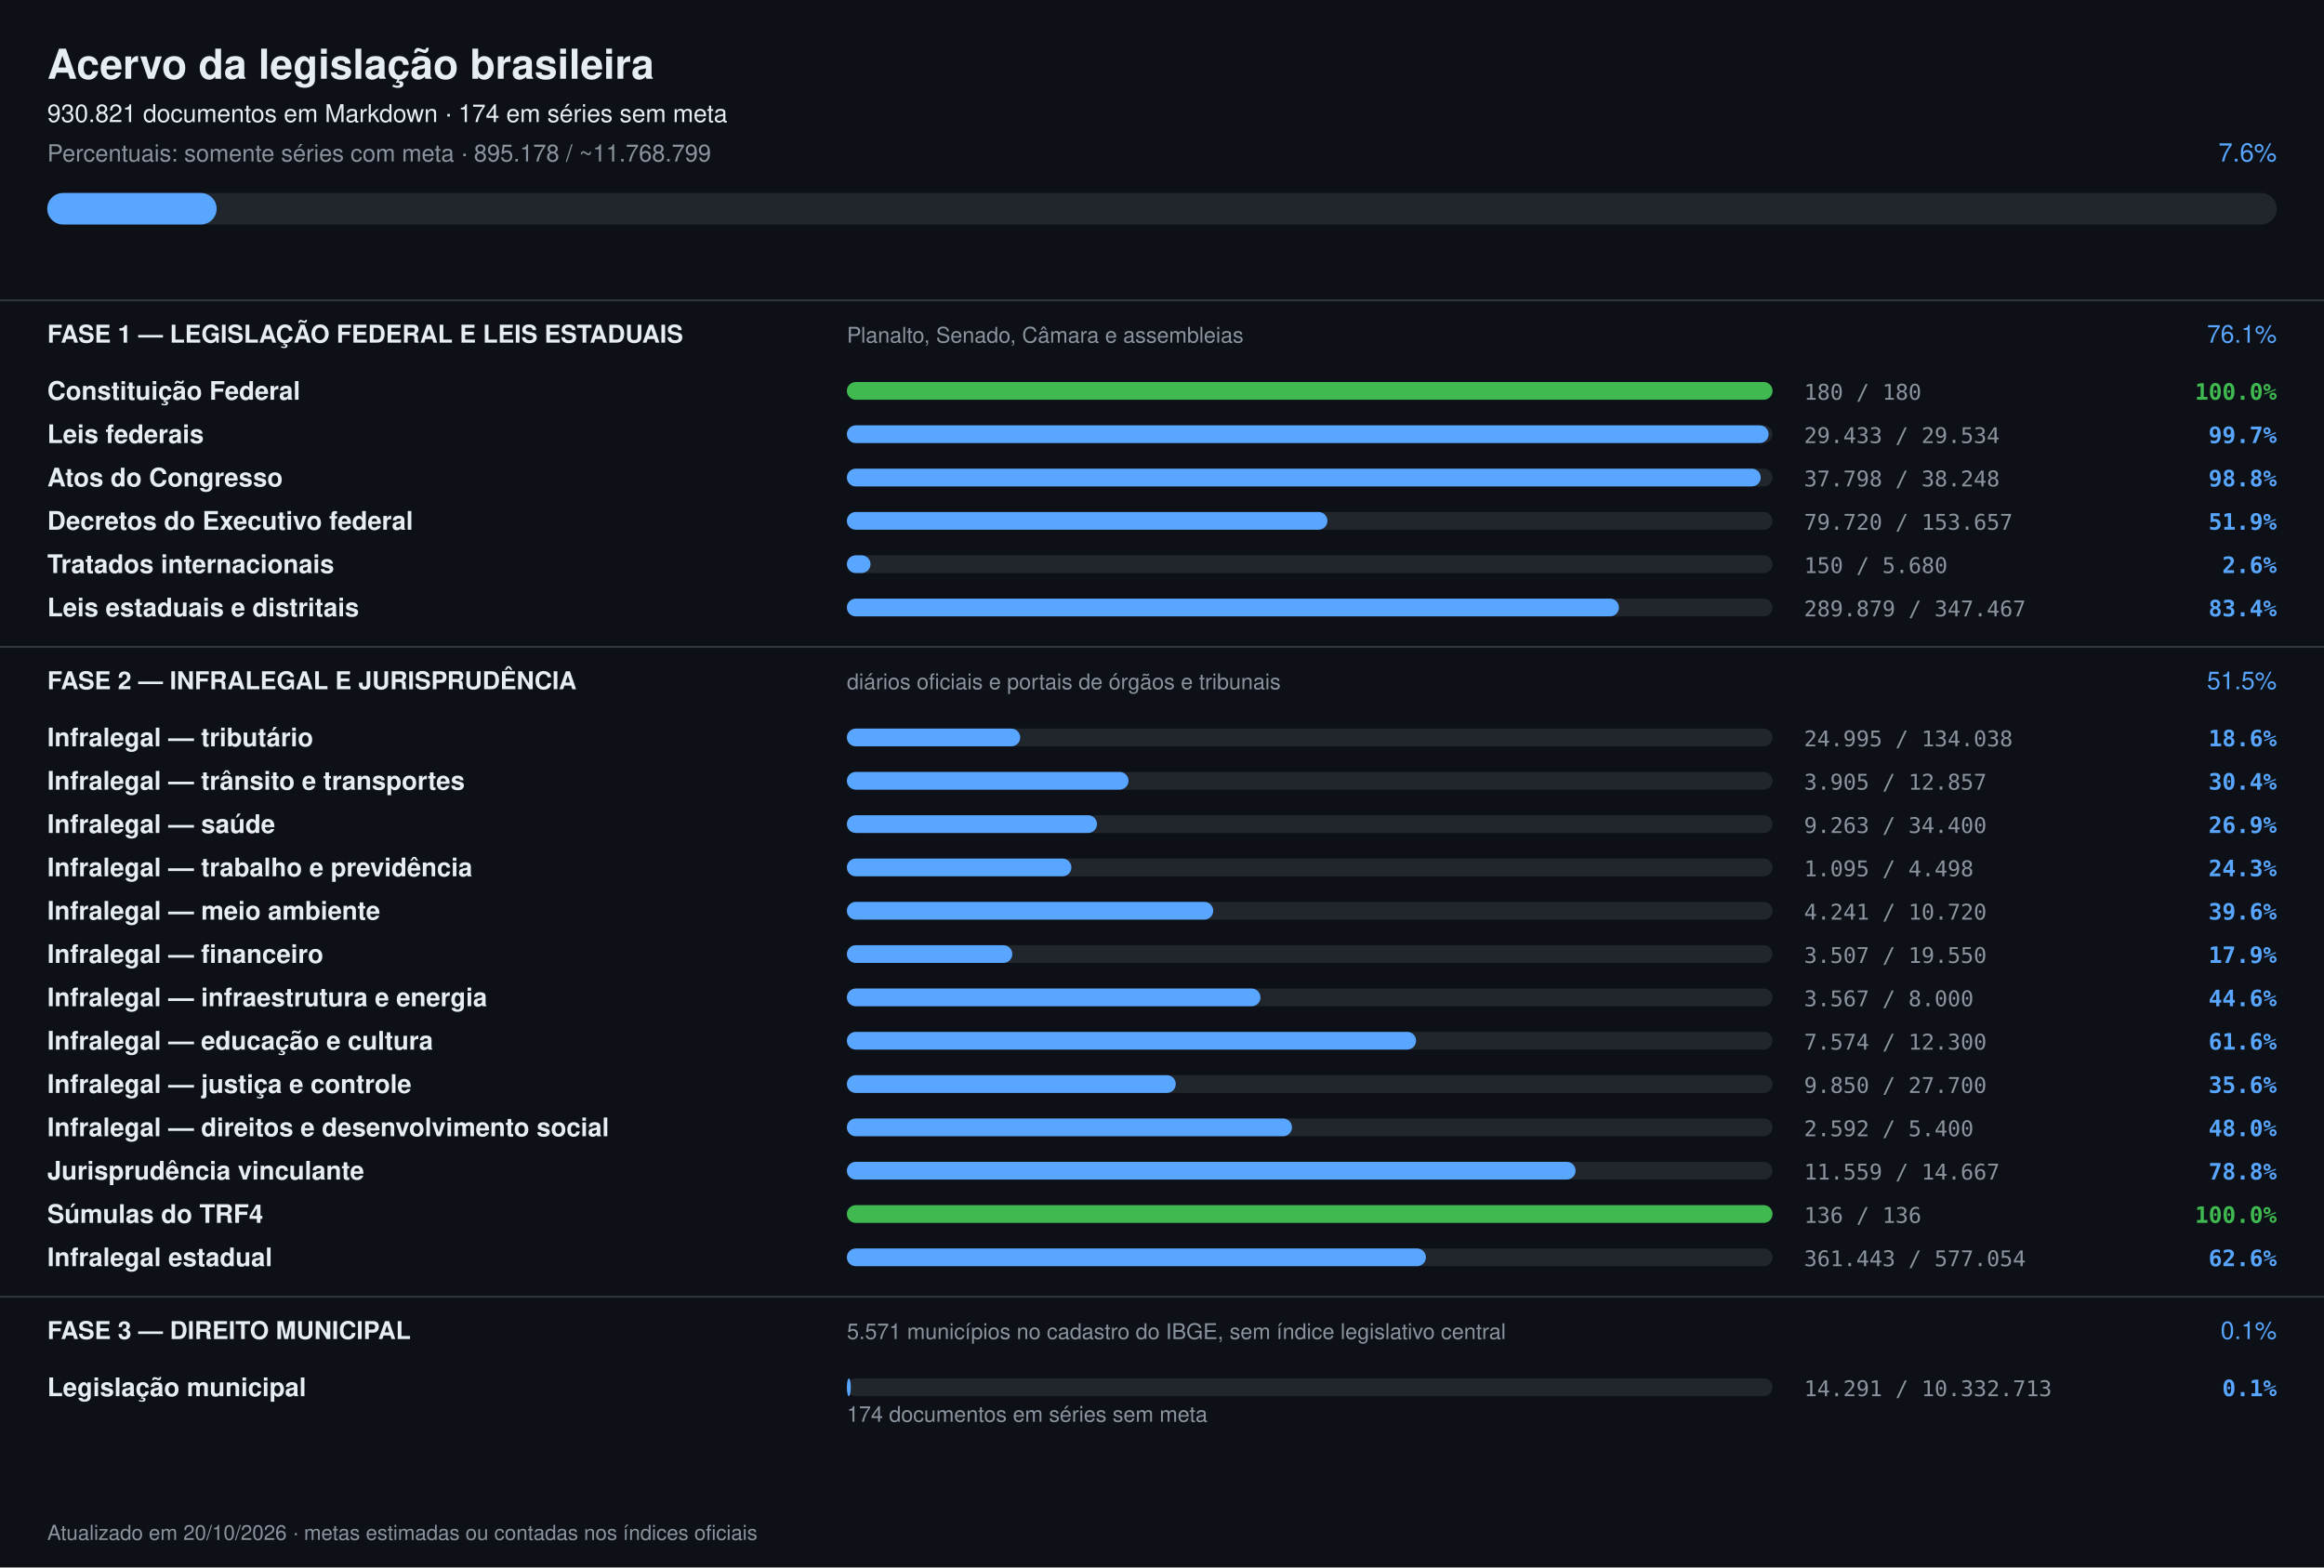
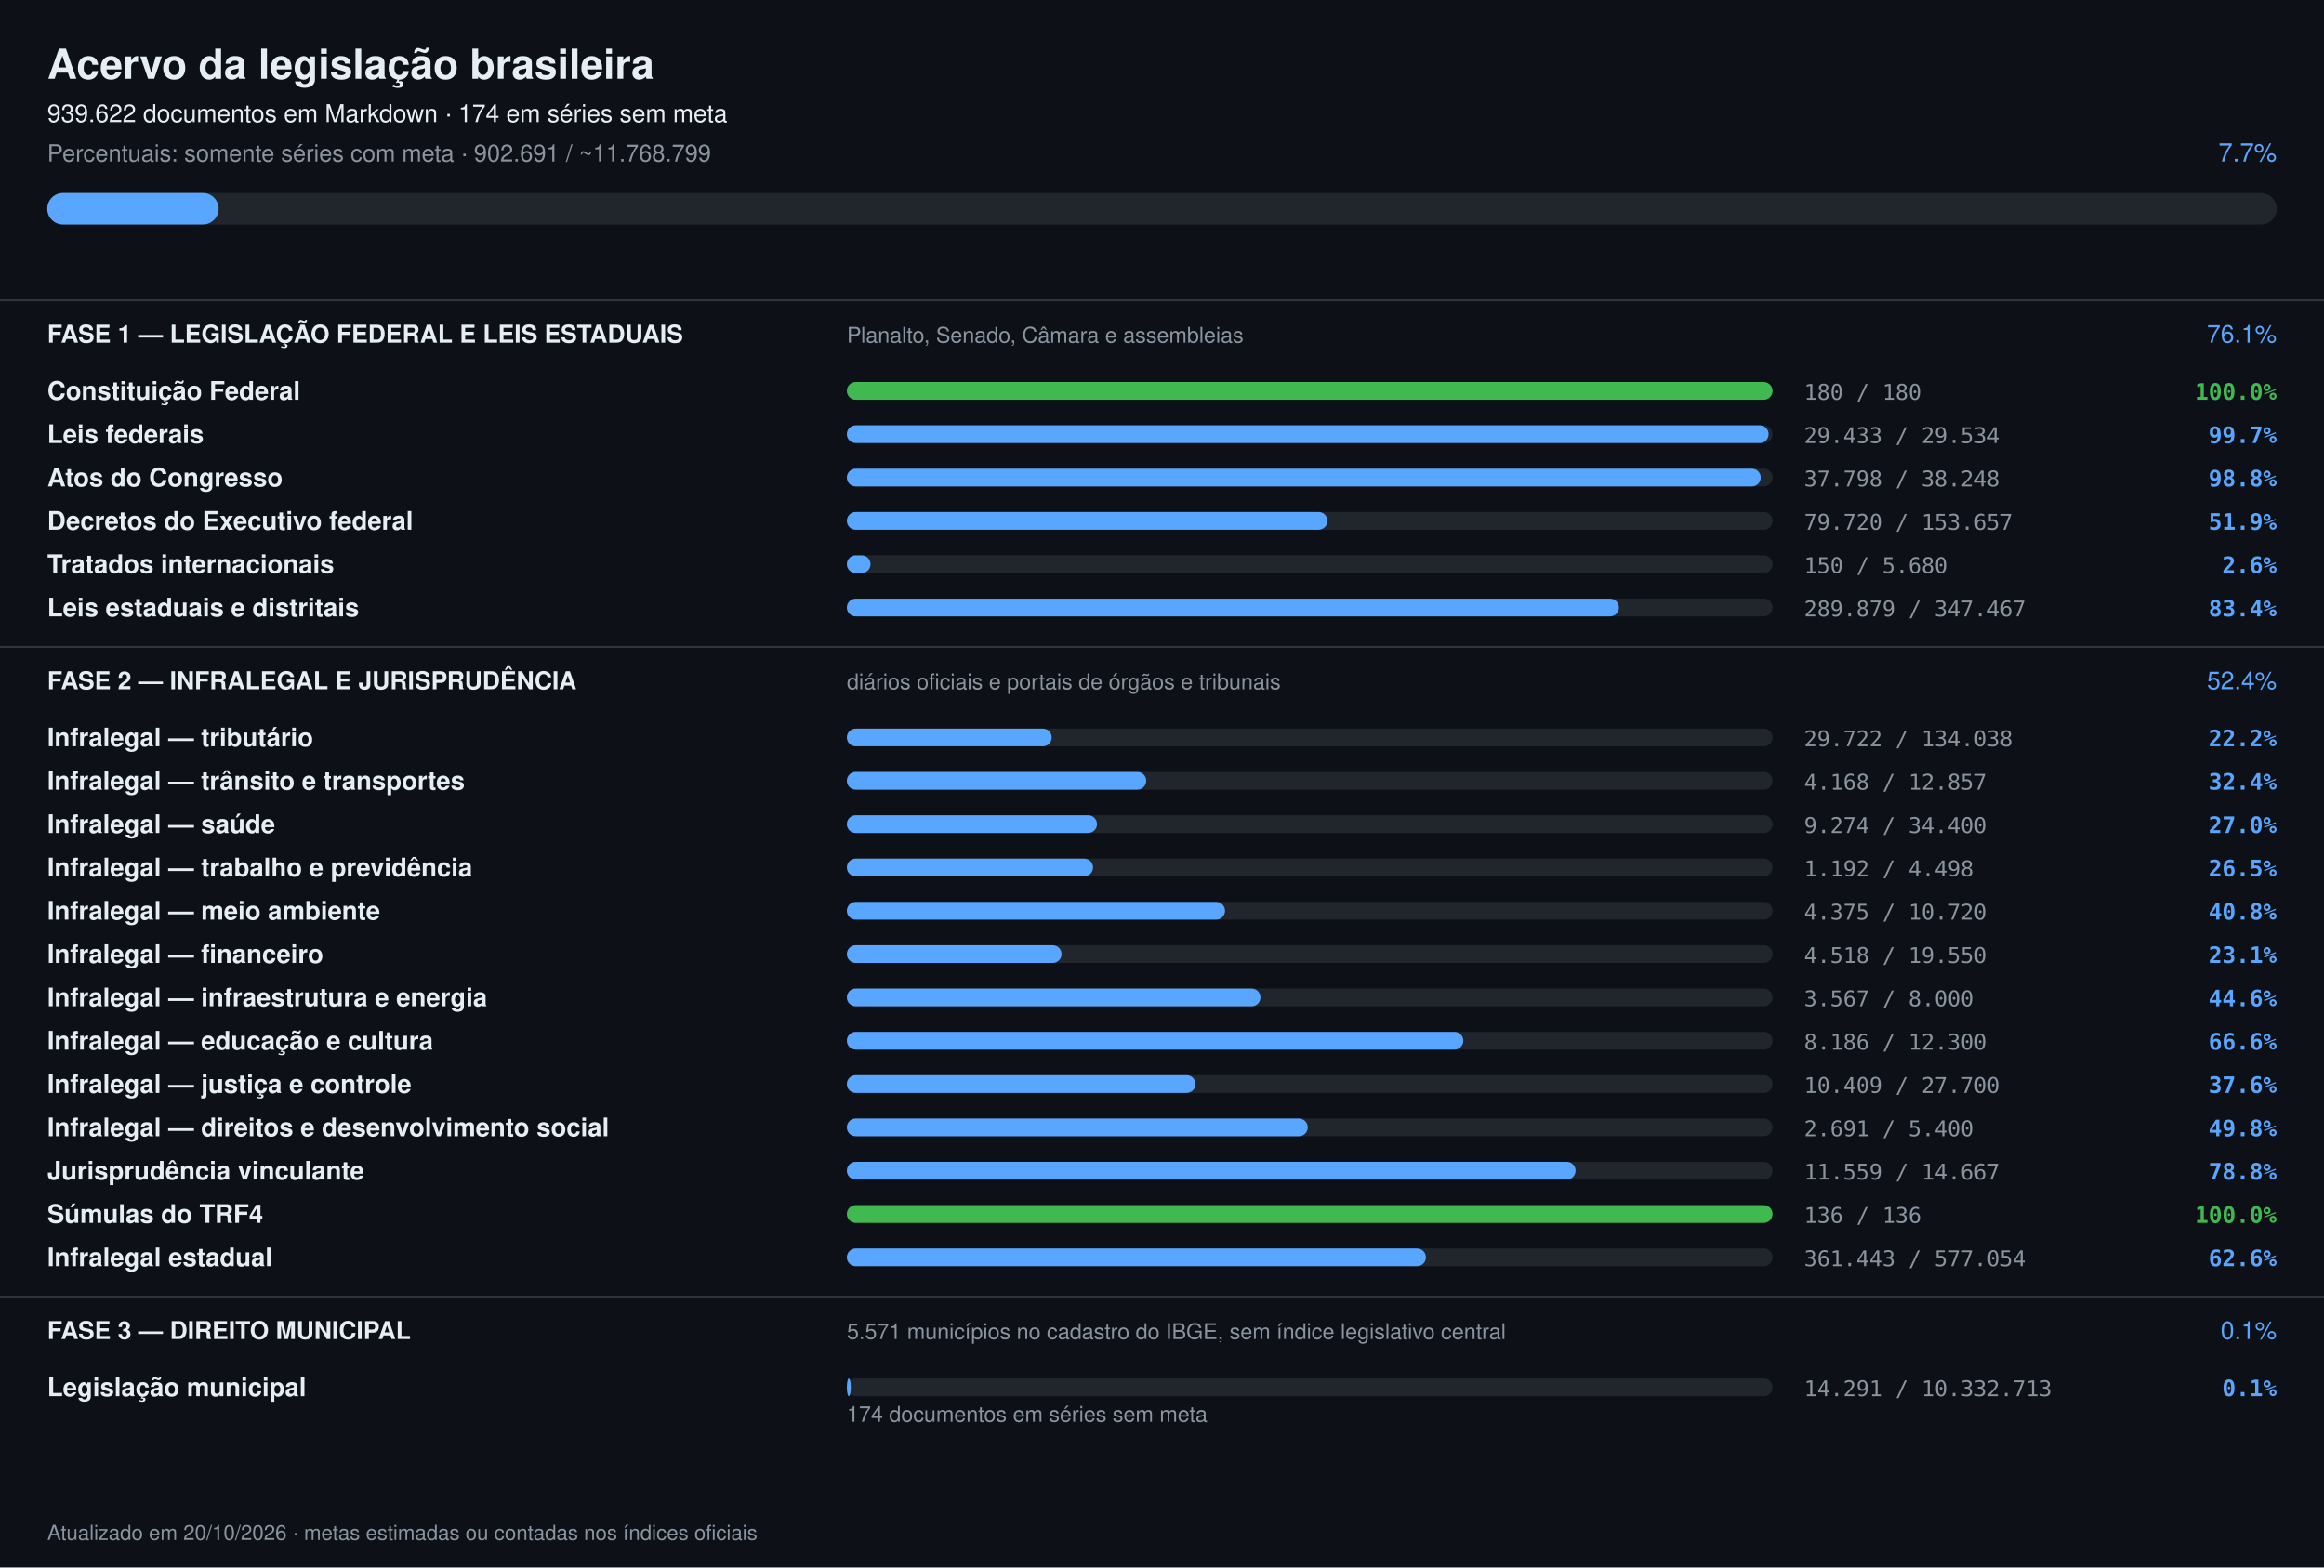
<svg xmlns="http://www.w3.org/2000/svg" width="1180" height="796" viewBox="0 0 1180 796" font-family="-apple-system,Segoe UI,Helvetica,Arial,sans-serif">
  <rect width="1180" height="796" fill="#0d1117" />
  <text x="24" y="40" font-size="21" font-weight="700" fill="#e6edf3">Acervo da legislação brasileira</text>
-   <text x="24" y="62" font-size="12.5" fill="#e6edf3">930.821 documentos em Markdown · 174 em séries sem meta</text>
-   <text x="24" y="82" font-size="12" fill="#8b949e">Percentuais: somente séries com meta · 895.178 / ~11.768.799</text>
-   <text x="1156" y="82" font-size="13" text-anchor="end" fill="#58a6ff">7.6%</text>
+   <text x="24" y="62" font-size="12.5" fill="#e6edf3">939.622 documentos em Markdown · 174 em séries sem meta</text>
+   <text x="24" y="82" font-size="12" fill="#8b949e">Percentuais: somente séries com meta · 902.691 / ~11.768.799</text>
+   <text x="1156" y="82" font-size="13" text-anchor="end" fill="#58a6ff">7.7%</text>
  <rect x="24" y="98" width="1132" height="16" rx="8" fill="#21262d" />
-   <rect x="24" y="98" width="86" height="16" rx="8" fill="#58a6ff" />
+   <rect x="24" y="98" width="87" height="16" rx="8" fill="#58a6ff" />
  <rect x="0" y="152" width="1180" height="1" fill="#30363d" />
  <text x="24" y="174" font-size="12.5" font-weight="700" fill="#e6edf3">FASE 1 — LEGISLAÇÃO FEDERAL E LEIS ESTADUAIS</text>
  <text x="430" y="174" font-size="11" fill="#8b949e">Planalto, Senado, Câmara e assembleias</text>
  <text x="1156" y="174" font-size="12.5" text-anchor="end" fill="#58a6ff">76.1%</text>
  <text x="24" y="203" font-size="13" font-weight="600" fill="#e6edf3">Constituição Federal</text>
  <rect x="430" y="194" width="470" height="9" rx="4.5" fill="#21262d" />
  <rect x="430" y="194" width="470" height="9" rx="4.5" fill="#3fb950" />
  <text x="916" y="203" font-size="11" fill="#8b949e" font-family="ui-monospace,monospace">180 / 180</text>
  <text x="1156" y="203" font-size="11.5" text-anchor="end" font-weight="600" fill="#3fb950" font-family="ui-monospace,monospace">100.0%</text>
  <text x="24" y="225" font-size="13" font-weight="600" fill="#e6edf3">Leis federais</text>
  <rect x="430" y="216" width="470" height="9" rx="4.5" fill="#21262d" />
  <rect x="430" y="216" width="468" height="9" rx="4.5" fill="#58a6ff" />
  <text x="916" y="225" font-size="11" fill="#8b949e" font-family="ui-monospace,monospace">29.433 / 29.534</text>
  <text x="1156" y="225" font-size="11.5" text-anchor="end" font-weight="600" fill="#58a6ff" font-family="ui-monospace,monospace">99.7%</text>
  <text x="24" y="247" font-size="13" font-weight="600" fill="#e6edf3">Atos do Congresso</text>
  <rect x="430" y="238" width="470" height="9" rx="4.5" fill="#21262d" />
  <rect x="430" y="238" width="464" height="9" rx="4.5" fill="#58a6ff" />
  <text x="916" y="247" font-size="11" fill="#8b949e" font-family="ui-monospace,monospace">37.798 / 38.248</text>
  <text x="1156" y="247" font-size="11.5" text-anchor="end" font-weight="600" fill="#58a6ff" font-family="ui-monospace,monospace">98.8%</text>
  <text x="24" y="269" font-size="13" font-weight="600" fill="#e6edf3">Decretos do Executivo federal</text>
  <rect x="430" y="260" width="470" height="9" rx="4.5" fill="#21262d" />
  <rect x="430" y="260" width="244" height="9" rx="4.5" fill="#58a6ff" />
  <text x="916" y="269" font-size="11" fill="#8b949e" font-family="ui-monospace,monospace">79.720 / 153.657</text>
  <text x="1156" y="269" font-size="11.5" text-anchor="end" font-weight="600" fill="#58a6ff" font-family="ui-monospace,monospace">51.9%</text>
  <text x="24" y="291" font-size="13" font-weight="600" fill="#e6edf3">Tratados internacionais</text>
  <rect x="430" y="282" width="470" height="9" rx="4.5" fill="#21262d" />
  <rect x="430" y="282" width="12" height="9" rx="4.5" fill="#58a6ff" />
  <text x="916" y="291" font-size="11" fill="#8b949e" font-family="ui-monospace,monospace">150 / 5.680</text>
  <text x="1156" y="291" font-size="11.5" text-anchor="end" font-weight="600" fill="#58a6ff" font-family="ui-monospace,monospace">2.6%</text>
  <text x="24" y="313" font-size="13" font-weight="600" fill="#e6edf3">Leis estaduais e distritais</text>
  <rect x="430" y="304" width="470" height="9" rx="4.5" fill="#21262d" />
  <rect x="430" y="304" width="392" height="9" rx="4.5" fill="#58a6ff" />
  <text x="916" y="313" font-size="11" fill="#8b949e" font-family="ui-monospace,monospace">289.879 / 347.467</text>
  <text x="1156" y="313" font-size="11.5" text-anchor="end" font-weight="600" fill="#58a6ff" font-family="ui-monospace,monospace">83.4%</text>
  <rect x="0" y="328" width="1180" height="1" fill="#30363d" />
  <text x="24" y="350" font-size="12.5" font-weight="700" fill="#e6edf3">FASE 2 — INFRALEGAL E JURISPRUDÊNCIA</text>
  <text x="430" y="350" font-size="11" fill="#8b949e">diários oficiais e portais de órgãos e tribunais</text>
-   <text x="1156" y="350" font-size="12.5" text-anchor="end" fill="#58a6ff">51.5%</text>
+   <text x="1156" y="350" font-size="12.5" text-anchor="end" fill="#58a6ff">52.4%</text>
  <text x="24" y="379" font-size="13" font-weight="600" fill="#e6edf3">Infralegal — tributário</text>
  <rect x="430" y="370" width="470" height="9" rx="4.5" fill="#21262d" />
-   <rect x="430" y="370" width="88" height="9" rx="4.5" fill="#58a6ff" />
-   <text x="916" y="379" font-size="11" fill="#8b949e" font-family="ui-monospace,monospace">24.995 / 134.038</text>
-   <text x="1156" y="379" font-size="11.5" text-anchor="end" font-weight="600" fill="#58a6ff" font-family="ui-monospace,monospace">18.6%</text>
+   <rect x="430" y="370" width="104" height="9" rx="4.5" fill="#58a6ff" />
+   <text x="916" y="379" font-size="11" fill="#8b949e" font-family="ui-monospace,monospace">29.722 / 134.038</text>
+   <text x="1156" y="379" font-size="11.5" text-anchor="end" font-weight="600" fill="#58a6ff" font-family="ui-monospace,monospace">22.2%</text>
  <text x="24" y="401" font-size="13" font-weight="600" fill="#e6edf3">Infralegal — trânsito e transportes</text>
  <rect x="430" y="392" width="470" height="9" rx="4.5" fill="#21262d" />
-   <rect x="430" y="392" width="143" height="9" rx="4.5" fill="#58a6ff" />
-   <text x="916" y="401" font-size="11" fill="#8b949e" font-family="ui-monospace,monospace">3.905 / 12.857</text>
-   <text x="1156" y="401" font-size="11.5" text-anchor="end" font-weight="600" fill="#58a6ff" font-family="ui-monospace,monospace">30.4%</text>
+   <rect x="430" y="392" width="152" height="9" rx="4.5" fill="#58a6ff" />
+   <text x="916" y="401" font-size="11" fill="#8b949e" font-family="ui-monospace,monospace">4.168 / 12.857</text>
+   <text x="1156" y="401" font-size="11.5" text-anchor="end" font-weight="600" fill="#58a6ff" font-family="ui-monospace,monospace">32.4%</text>
  <text x="24" y="423" font-size="13" font-weight="600" fill="#e6edf3">Infralegal — saúde</text>
  <rect x="430" y="414" width="470" height="9" rx="4.5" fill="#21262d" />
  <rect x="430" y="414" width="127" height="9" rx="4.5" fill="#58a6ff" />
-   <text x="916" y="423" font-size="11" fill="#8b949e" font-family="ui-monospace,monospace">9.263 / 34.400</text>
-   <text x="1156" y="423" font-size="11.5" text-anchor="end" font-weight="600" fill="#58a6ff" font-family="ui-monospace,monospace">26.9%</text>
+   <text x="916" y="423" font-size="11" fill="#8b949e" font-family="ui-monospace,monospace">9.274 / 34.400</text>
+   <text x="1156" y="423" font-size="11.5" text-anchor="end" font-weight="600" fill="#58a6ff" font-family="ui-monospace,monospace">27.0%</text>
  <text x="24" y="445" font-size="13" font-weight="600" fill="#e6edf3">Infralegal — trabalho e previdência</text>
  <rect x="430" y="436" width="470" height="9" rx="4.5" fill="#21262d" />
-   <rect x="430" y="436" width="114" height="9" rx="4.5" fill="#58a6ff" />
-   <text x="916" y="445" font-size="11" fill="#8b949e" font-family="ui-monospace,monospace">1.095 / 4.498</text>
-   <text x="1156" y="445" font-size="11.5" text-anchor="end" font-weight="600" fill="#58a6ff" font-family="ui-monospace,monospace">24.3%</text>
+   <rect x="430" y="436" width="125" height="9" rx="4.5" fill="#58a6ff" />
+   <text x="916" y="445" font-size="11" fill="#8b949e" font-family="ui-monospace,monospace">1.192 / 4.498</text>
+   <text x="1156" y="445" font-size="11.5" text-anchor="end" font-weight="600" fill="#58a6ff" font-family="ui-monospace,monospace">26.5%</text>
  <text x="24" y="467" font-size="13" font-weight="600" fill="#e6edf3">Infralegal — meio ambiente</text>
  <rect x="430" y="458" width="470" height="9" rx="4.5" fill="#21262d" />
-   <rect x="430" y="458" width="186" height="9" rx="4.5" fill="#58a6ff" />
-   <text x="916" y="467" font-size="11" fill="#8b949e" font-family="ui-monospace,monospace">4.241 / 10.720</text>
-   <text x="1156" y="467" font-size="11.5" text-anchor="end" font-weight="600" fill="#58a6ff" font-family="ui-monospace,monospace">39.6%</text>
+   <rect x="430" y="458" width="192" height="9" rx="4.5" fill="#58a6ff" />
+   <text x="916" y="467" font-size="11" fill="#8b949e" font-family="ui-monospace,monospace">4.375 / 10.720</text>
+   <text x="1156" y="467" font-size="11.5" text-anchor="end" font-weight="600" fill="#58a6ff" font-family="ui-monospace,monospace">40.8%</text>
  <text x="24" y="489" font-size="13" font-weight="600" fill="#e6edf3">Infralegal — financeiro</text>
  <rect x="430" y="480" width="470" height="9" rx="4.5" fill="#21262d" />
-   <rect x="430" y="480" width="84" height="9" rx="4.5" fill="#58a6ff" />
-   <text x="916" y="489" font-size="11" fill="#8b949e" font-family="ui-monospace,monospace">3.507 / 19.550</text>
-   <text x="1156" y="489" font-size="11.5" text-anchor="end" font-weight="600" fill="#58a6ff" font-family="ui-monospace,monospace">17.9%</text>
+   <rect x="430" y="480" width="109" height="9" rx="4.5" fill="#58a6ff" />
+   <text x="916" y="489" font-size="11" fill="#8b949e" font-family="ui-monospace,monospace">4.518 / 19.550</text>
+   <text x="1156" y="489" font-size="11.5" text-anchor="end" font-weight="600" fill="#58a6ff" font-family="ui-monospace,monospace">23.1%</text>
  <text x="24" y="511" font-size="13" font-weight="600" fill="#e6edf3">Infralegal — infraestrutura e energia</text>
  <rect x="430" y="502" width="470" height="9" rx="4.5" fill="#21262d" />
  <rect x="430" y="502" width="210" height="9" rx="4.5" fill="#58a6ff" />
  <text x="916" y="511" font-size="11" fill="#8b949e" font-family="ui-monospace,monospace">3.567 / 8.000</text>
  <text x="1156" y="511" font-size="11.5" text-anchor="end" font-weight="600" fill="#58a6ff" font-family="ui-monospace,monospace">44.6%</text>
  <text x="24" y="533" font-size="13" font-weight="600" fill="#e6edf3">Infralegal — educação e cultura</text>
  <rect x="430" y="524" width="470" height="9" rx="4.5" fill="#21262d" />
-   <rect x="430" y="524" width="289" height="9" rx="4.5" fill="#58a6ff" />
-   <text x="916" y="533" font-size="11" fill="#8b949e" font-family="ui-monospace,monospace">7.574 / 12.300</text>
-   <text x="1156" y="533" font-size="11.5" text-anchor="end" font-weight="600" fill="#58a6ff" font-family="ui-monospace,monospace">61.6%</text>
+   <rect x="430" y="524" width="313" height="9" rx="4.5" fill="#58a6ff" />
+   <text x="916" y="533" font-size="11" fill="#8b949e" font-family="ui-monospace,monospace">8.186 / 12.300</text>
+   <text x="1156" y="533" font-size="11.5" text-anchor="end" font-weight="600" fill="#58a6ff" font-family="ui-monospace,monospace">66.6%</text>
  <text x="24" y="555" font-size="13" font-weight="600" fill="#e6edf3">Infralegal — justiça e controle</text>
  <rect x="430" y="546" width="470" height="9" rx="4.5" fill="#21262d" />
-   <rect x="430" y="546" width="167" height="9" rx="4.5" fill="#58a6ff" />
-   <text x="916" y="555" font-size="11" fill="#8b949e" font-family="ui-monospace,monospace">9.850 / 27.700</text>
-   <text x="1156" y="555" font-size="11.5" text-anchor="end" font-weight="600" fill="#58a6ff" font-family="ui-monospace,monospace">35.6%</text>
+   <rect x="430" y="546" width="177" height="9" rx="4.5" fill="#58a6ff" />
+   <text x="916" y="555" font-size="11" fill="#8b949e" font-family="ui-monospace,monospace">10.409 / 27.700</text>
+   <text x="1156" y="555" font-size="11.5" text-anchor="end" font-weight="600" fill="#58a6ff" font-family="ui-monospace,monospace">37.6%</text>
  <text x="24" y="577" font-size="13" font-weight="600" fill="#e6edf3">Infralegal — direitos e desenvolvimento social</text>
  <rect x="430" y="568" width="470" height="9" rx="4.5" fill="#21262d" />
-   <rect x="430" y="568" width="226" height="9" rx="4.5" fill="#58a6ff" />
-   <text x="916" y="577" font-size="11" fill="#8b949e" font-family="ui-monospace,monospace">2.592 / 5.400</text>
-   <text x="1156" y="577" font-size="11.5" text-anchor="end" font-weight="600" fill="#58a6ff" font-family="ui-monospace,monospace">48.0%</text>
+   <rect x="430" y="568" width="234" height="9" rx="4.5" fill="#58a6ff" />
+   <text x="916" y="577" font-size="11" fill="#8b949e" font-family="ui-monospace,monospace">2.691 / 5.400</text>
+   <text x="1156" y="577" font-size="11.5" text-anchor="end" font-weight="600" fill="#58a6ff" font-family="ui-monospace,monospace">49.8%</text>
  <text x="24" y="599" font-size="13" font-weight="600" fill="#e6edf3">Jurisprudência vinculante</text>
  <rect x="430" y="590" width="470" height="9" rx="4.5" fill="#21262d" />
  <rect x="430" y="590" width="370" height="9" rx="4.5" fill="#58a6ff" />
  <text x="916" y="599" font-size="11" fill="#8b949e" font-family="ui-monospace,monospace">11.559 / 14.667</text>
  <text x="1156" y="599" font-size="11.5" text-anchor="end" font-weight="600" fill="#58a6ff" font-family="ui-monospace,monospace">78.8%</text>
  <text x="24" y="621" font-size="13" font-weight="600" fill="#e6edf3">Súmulas do TRF4</text>
  <rect x="430" y="612" width="470" height="9" rx="4.5" fill="#21262d" />
  <rect x="430" y="612" width="470" height="9" rx="4.5" fill="#3fb950" />
  <text x="916" y="621" font-size="11" fill="#8b949e" font-family="ui-monospace,monospace">136 / 136</text>
  <text x="1156" y="621" font-size="11.5" text-anchor="end" font-weight="600" fill="#3fb950" font-family="ui-monospace,monospace">100.0%</text>
  <text x="24" y="643" font-size="13" font-weight="600" fill="#e6edf3">Infralegal estadual</text>
  <rect x="430" y="634" width="470" height="9" rx="4.5" fill="#21262d" />
  <rect x="430" y="634" width="294" height="9" rx="4.5" fill="#58a6ff" />
  <text x="916" y="643" font-size="11" fill="#8b949e" font-family="ui-monospace,monospace">361.443 / 577.054</text>
  <text x="1156" y="643" font-size="11.5" text-anchor="end" font-weight="600" fill="#58a6ff" font-family="ui-monospace,monospace">62.6%</text>
  <rect x="0" y="658" width="1180" height="1" fill="#30363d" />
  <text x="24" y="680" font-size="12.5" font-weight="700" fill="#e6edf3">FASE 3 — DIREITO MUNICIPAL</text>
  <text x="430" y="680" font-size="11" fill="#8b949e">5.571 municípios no cadastro do IBGE, sem índice legislativo central</text>
  <text x="1156" y="680" font-size="12.5" text-anchor="end" fill="#58a6ff">0.1%</text>
  <text x="24" y="709" font-size="13" font-weight="600" fill="#e6edf3">Legislação municipal</text>
  <rect x="430" y="700" width="470" height="9" rx="4.5" fill="#21262d" />
  <rect x="430" y="700" width="2" height="9" rx="4.5" fill="#58a6ff" />
  <text x="916" y="709" font-size="11" fill="#8b949e" font-family="ui-monospace,monospace">14.291 / 10.332.713</text>
  <text x="1156" y="709" font-size="11.5" text-anchor="end" font-weight="600" fill="#58a6ff" font-family="ui-monospace,monospace">0.1%</text>
  <text x="430" y="722" font-size="11" fill="#8b949e">174 documentos em séries sem meta</text>
  <text x="24" y="782" font-size="10.5" fill="#8b949e">Atualizado em 20/10/2026 · metas estimadas ou contadas nos índices oficiais</text>
</svg>
